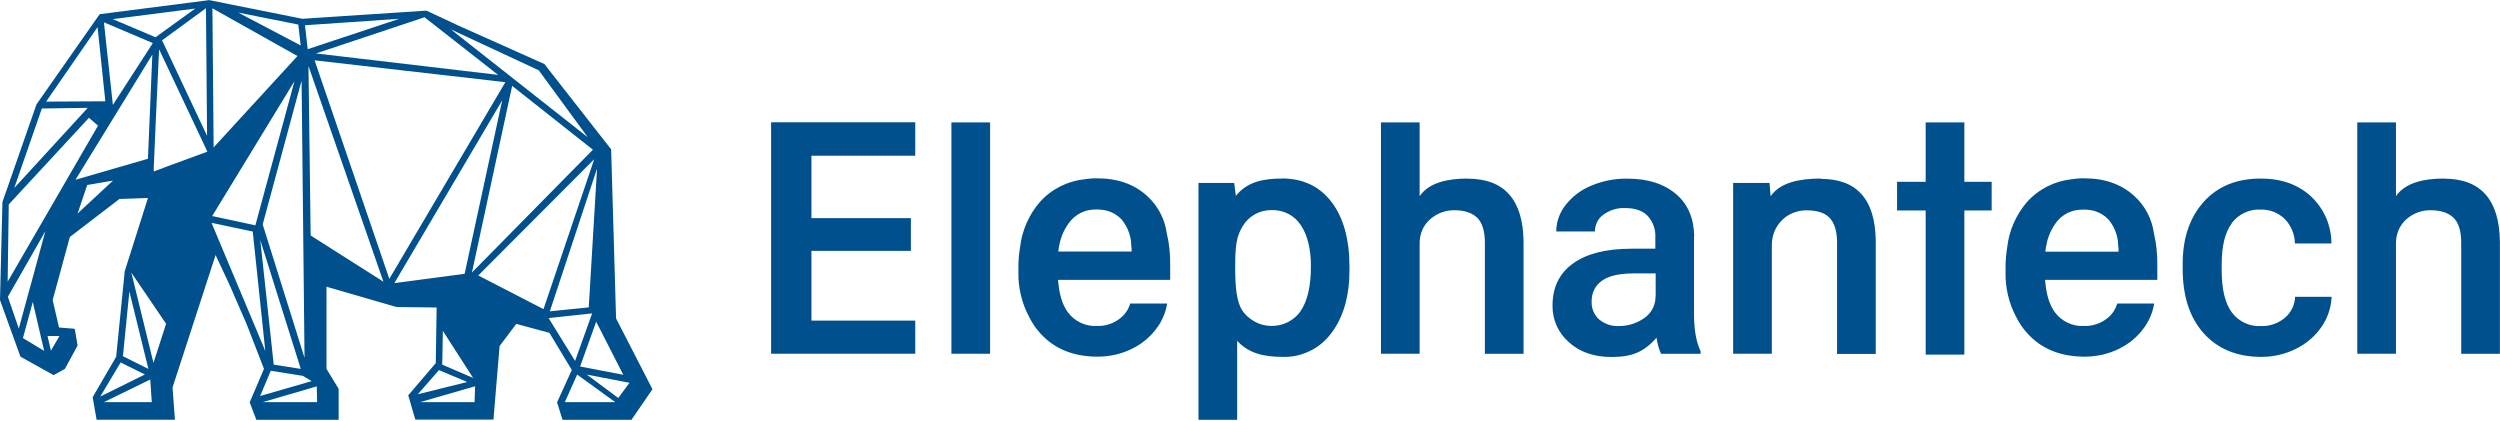
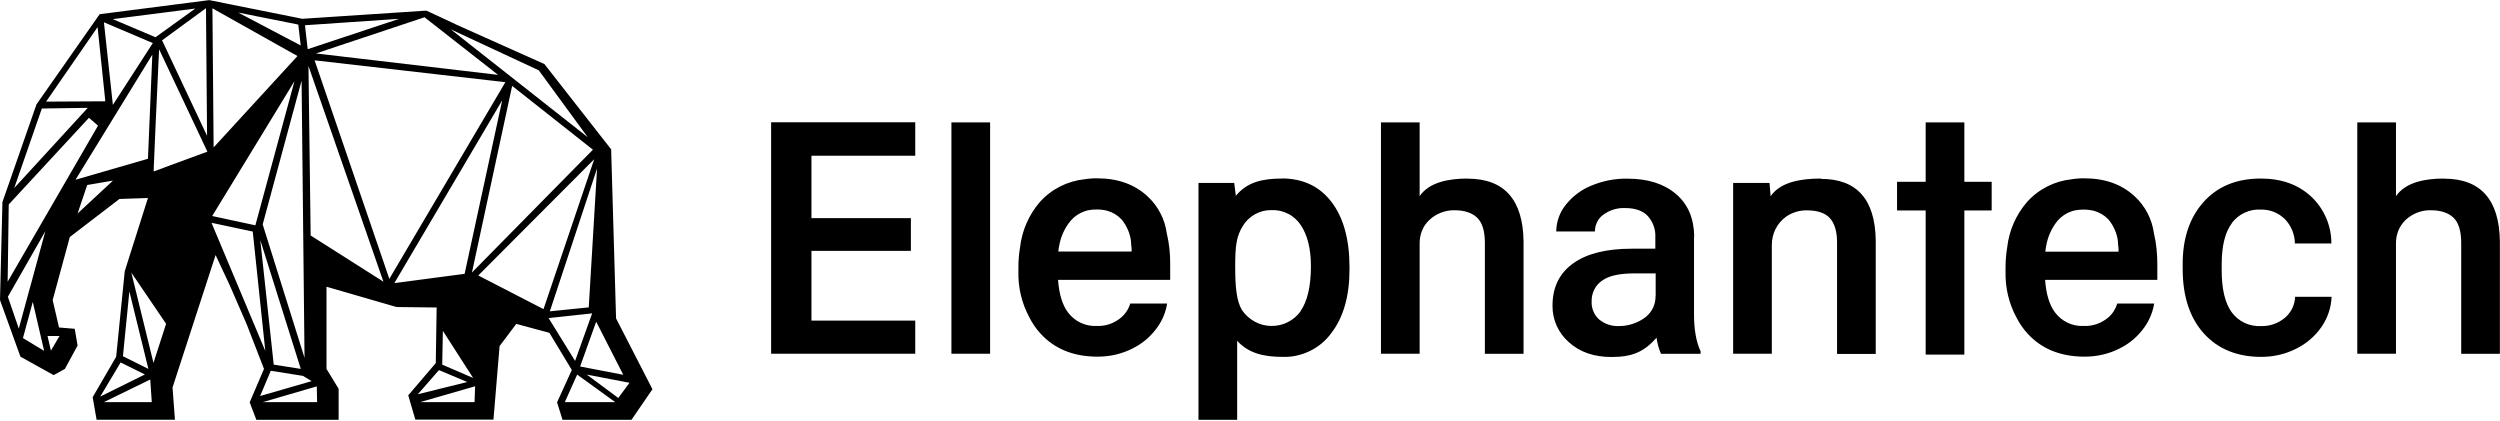
<svg xmlns="http://www.w3.org/2000/svg" id="Layer_1" data-name="Layer 1" viewBox="0 0 228.79 38.44">
  <defs>
    <clipPath id="clippath">
      <rect width="228.78" height="38.42" stroke-width="0" fill="none" />
    </clipPath>
-     <style>.cls-2{stroke-width:0;fill:#00508e}</style>
  </defs>
  <g clip-path="url(#clippath)">
    <g>
      <path class="cls-2" d="M70.57 32.37h13.19v-3.03h-9.5v-6.38h9.1v-3h-9.1v-5.71h9.5v-3.06H70.57v21.17zM90.61 11.2h-3.54v21.17h3.54V11.2zM117.34 16.34c-1.79 0-3.2.31-4.24 1.58l-.15-1.18h-3.27v21.68h3.54v-7.23c1.04 1.14 2.43 1.47 4.16 1.47.87.03 1.72-.16 2.5-.54s1.45-.94 1.96-1.64c1.11-1.45 1.66-3.39 1.66-5.81v-.22c0-2.54-.55-4.53-1.64-5.96-1.09-1.43-2.6-2.15-4.53-2.16zm1.69 12.14c-.31.43-.72.78-1.19 1.01-.47.24-1 .35-1.53.34-.53-.01-1.05-.15-1.51-.41s-.86-.62-1.15-1.06c-.49-.84-.61-2.08-.61-3.98s.12-2.75.68-3.67c.27-.46.65-.83 1.11-1.09.46-.26.98-.4 1.51-.39.54-.03 1.07.09 1.54.33.48.24.88.61 1.17 1.05.61.92.92 2.17.92 3.74 0 1.84-.32 3.22-.95 4.12zM134.31 16.34c-1.77 0-3.53.35-4.39 1.61V11.2h-3.54v21.17h3.54V22.26c0-.4.07-.79.22-1.16.15-.37.38-.7.67-.97.62-.58 1.44-.9 2.29-.89.91 0 1.61.23 2.08.68.47.45.71 1.22.71 2.31v10.15h3.54V22.1c-.05-3.83-1.76-5.75-5.12-5.75zM223.66 16.34c-1.77 0-3.52.35-4.39 1.61V11.2h-3.54v21.17h3.54V22.26c0-.4.07-.79.22-1.16.15-.37.38-.7.66-.97.62-.58 1.45-.91 2.3-.89.91 0 1.61.23 2.08.68.47.45.71 1.22.71 2.31v10.15h3.54V22.1c-.05-3.83-1.76-5.75-5.12-5.75zM155.05 21.64c-.03-1.68-.59-2.98-1.69-3.9-1.1-.93-2.57-1.39-4.42-1.39a8.17 8.17 0 00-3.31.64c-.92.37-1.73.98-2.35 1.77-.55.69-.85 1.54-.86 2.42h3.54c0-.3.07-.59.2-.86s.33-.5.57-.67c.57-.42 1.27-.64 1.98-.61.93 0 1.63.24 2.09.73.48.54.73 1.24.69 1.96v1.03h-2.17c-2.32 0-4.11.45-5.36 1.35-1.25.9-1.88 2.18-1.88 3.86-.01.63.12 1.26.38 1.84.26.58.64 1.09 1.12 1.51 1 .9 2.29 1.35 3.88 1.35 1.91 0 2.97-.45 4.14-1.76.07.51.2 1 .41 1.47h3.62v-.24c-.4-.84-.6-1.97-.6-3.39v-7.1zm-3.54 5.47c0 .36-.07.71-.22 1.04-.15.32-.38.61-.65.84a4.028 4.028 0 01-2.49.85c-.66.03-1.31-.19-1.81-.61-.23-.2-.4-.45-.52-.74a2.07 2.07 0 01-.16-.89c-.01-.38.07-.76.24-1.1.17-.34.43-.63.75-.84.66-.46 1.65-.64 2.96-.64h1.91v2.08zM166.64 16.34c-1.9 0-3.73.34-4.6 1.62l-.1-1.22h-3.33v15.63h3.54v-9.94c0-.51.11-1.02.34-1.47.23-.46.57-.85.99-1.15.55-.37 1.21-.57 1.87-.56.98 0 1.69.24 2.12.72.43.48.65 1.22.65 2.22v10.2h3.54v-10.4c-.06-3.75-1.73-5.62-5.02-5.62zM204.24 20.42c.31-.41.71-.74 1.17-.95.46-.22.97-.32 1.48-.29.41-.01.82.06 1.2.21s.72.38 1.01.66c.58.6.91 1.4.92 2.23h3.34a5.868 5.868 0 00-1.86-4.3c-1.18-1.09-2.71-1.64-4.6-1.64-2.22 0-3.97.72-5.25 2.16-1.28 1.44-1.92 3.36-1.9 5.75v.36c0 2.51.65 4.48 1.94 5.91 1.29 1.42 3.04 2.14 5.25 2.14 1.1 0 2.19-.24 3.18-.74.94-.46 1.75-1.15 2.34-2.01.56-.81.88-1.77.92-2.75h-3.34a2.64 2.64 0 01-.92 1.91c-.61.52-1.4.8-2.2.77a3.1 3.1 0 01-2.68-1.26c-.61-.84-.92-2.11-.92-3.82v-.56c0-1.69.31-2.95.93-3.77zM179.77 11.2h-3.54v5.44h-2.62v2.62h2.62v13.19h3.54V19.26h2.5v-2.62h-2.5V11.2zM103.43 27.79c-.15.5-.44.94-.83 1.27-.61.52-1.4.8-2.2.77a3.1 3.1 0 01-2.68-1.26c-.51-.7-.8-1.68-.89-2.96h10.26v-1.43c.01-.95-.09-1.9-.31-2.83-.18-1.3-.8-2.5-1.77-3.39-1.18-1.09-2.71-1.64-4.59-1.64h-.07c-.21 0-.43 0-.64.03-.1 0-.19.02-.28.03l-.14.02c-1.59.16-3.06.9-4.12 2.08a7.692 7.692 0 00-1.82 4.16c-.1.6-.15 1.2-.15 1.81v.44c-.03 1.44.31 2.86.99 4.13.27.54.61 1.04 1.01 1.48 1.29 1.43 3.04 2.14 5.25 2.14 1.1 0 2.19-.24 3.18-.74.94-.46 1.74-1.15 2.33-2.01.44-.63.73-1.35.85-2.11h-3.39zm-6.5-5.28c.14-.85.51-1.66 1.06-2.32.35-.4.8-.7 1.31-.87l.21-.06.09-.02c.25-.05.51-.07.77-.07.33 0 .66.04.97.12.48.14.92.39 1.26.75l.09.1c.45.57.74 1.25.82 1.98v.15c.02.16.04.31.05.49v.26h-6.71c.02-.18.04-.35.07-.51zM193.76 27.79c-.15.49-.43.94-.83 1.27-.61.52-1.4.8-2.2.77a3.1 3.1 0 01-2.68-1.26c-.51-.7-.8-1.68-.89-2.96h10.27v-1.43c0-.95-.09-1.9-.31-2.83-.18-1.3-.8-2.5-1.77-3.39-1.18-1.09-2.71-1.64-4.59-1.64h-.07c-.21 0-.43 0-.64.03-.1 0-.19.02-.28.03l-.14.02c-1.59.16-3.06.9-4.12 2.08a7.66 7.66 0 00-1.82 4.16c-.1.6-.15 1.2-.15 1.81v.44c-.03 1.44.3 2.86.98 4.13.27.54.61 1.04 1.01 1.48 1.29 1.43 3.04 2.14 5.25 2.14 1.1 0 2.19-.24 3.18-.74.94-.46 1.74-1.15 2.33-2.01.43-.63.73-1.35.85-2.11h-3.39zm-6.5-5.28c.14-.85.5-1.65 1.05-2.32.35-.4.8-.7 1.3-.86l.21-.06.09-.02c.26-.05.51-.07.77-.07.33 0 .66.04.98.12.48.14.91.39 1.26.75.03.03.06.07.09.1.45.57.74 1.25.82 1.98v.15c.02.16.04.31.05.49v.26h-6.7c.02-.18.04-.35.07-.52zM55.94 13.68l-6.12-7.82-7.96-3.56-1.7-.8s-.03 0-.05-.02l-1.07-.5h-.14l-11.23.74L19.15.01 9.12 1.3 3.34 9.55.22 18.5v.09L0 27.46l1.87 5.18 3.04 1.69 1.03-.57 1.16-2.14-.26-1.53-1.44-.12-.58-2.51 1.57-5.77 4.54-3.48 2.61-.09-2.13 6.72v.04l-.78 7.77-2.15 3.7.36 2.06h7.17l-.22-2.95 3.94-12.12 1.31 2.8 1.53 3.52 1.59 4.1-1.31 3.06.61 1.6h7.53v-2.84l-1.11-1.82v-7.52l6.35 1.84c.06.01.13.02.19.02l3.54.04-.08 5.09-2.52 2.95.65 2.22h7.15l.56-6.73 1.53-2.03 3.03.82 2.05 3.4-1.35 2.96.5 1.6h6.31l1.92-2.8-3.33-6.48-.45-15.46zm-36.99-1.25l-4.09-8.68s-.03-.04-.04-.05L18.85.75l.1 11.68zM17.89.77l-3.66 2.64-3.91-1.66 7.57-.97zm-3.91 3.18L10.33 9.6l-.82-7.56 4.47 1.9zM8.93 2.48l.71 6.79-5.42.03 4.71-6.82zm-5.1 7.45l4.2-.06-6.73 7.34 2.53-7.28zM2.1 30.94l.9-3.31.67 2.89.37 1.59-1.94-1.17zm.64-4.61l-1.02 3.74-1-2.91 3.43-6-1.41 5.18zm2.7 4.43l-.78 1.33-.31-1.34h1.09zM.7 25.78l.1-7.07 7.34-7.93.83.72L.7 25.78zm6.4-6.24l.88-2.61 2.36-.4-3.24 3.01zm6.44-5.01l-6.63 1.92L13.94 5l-.4 9.53zm-1.7 12.14l1.74 7.09-2.33-1.16.59-5.93zM9.17 36.3l1.87-3.13 2.22 1.1-4.1 2.03zm.34.5l4.24-2.07.14 2.07H9.52zm4.54-3.57l-2.03-8.28 3.18 4.68-1.16 3.6zm.98-17.89l-.47.17-.49.18v-.31l.18-4.18.31-6.69 4.42 9.37-3.95 1.45zm28.16 9.6l3.68-17.08 7.39 5.84-11.07 11.24zm.11 9.65l-2.83-1.22.06-3.09 2.77 4.31zm6.01-28.15l4.48 6.12-12.53-9.87 8.06 3.75zm-3.74.41L28.91 4.89l9.94-3.31 6.73 5.27zm-9-5.14L28.16 4.5l-.25-2.19 8.66-.59zm-8.69 31.07l-3.84-12.24L27.6 7.38l.27 25.4zm-.35.98l-2.48-.39-1.23-11.4 3.71 11.8zm-.23-31.5l.22 1.9-5.72-3.01 5.5 1.1zm-.36 2.7l.28.17-.2.22-7.47 8.14L19.44.76l7.5 4.21zm0 2.5l-3.57 13.16-3.95-.85 7.51-12.31zm-7.58 12.93l3.77.8 1.15 10.93-4.92-11.72zm4.45 15.84l.97-2.3 2.95.47.79.48-4.71 1.36zm.24.57l4.94-1.44.03 1.44h-4.97zm4.38-15.25l-.2-15.51 6.86 19.74-6.66-4.23zm.35-16.03l17.47 2-10.62 18-6.84-20zm7.31 20.39l9.87-16.73-3.44 15.88-6.43.85zm4.08 7.96l2.59 1.09-4.52 1.12 1.93-2.21zm3.26 2.93h-4.98l5.03-1.45-.05 1.45zm.34-11.59l10.61-10.64-4.64 13.72-5.97-3.08zm10.87-9.79l-.76 12.71-3.56.36 4.32-13.07zM50.2 29.11l3.99-.43-1.56 4.35-2.43-3.93zm1.49 7.69l1.13-2.52 3.48 2.52h-4.61zm4.89-.38l-2.88-2.14 3.91.75-1.03 1.39zm-3.49-2.88l1.47-4.1 2.48 4.86-3.95-.76z" />
    </g>
  </g>
</svg>
